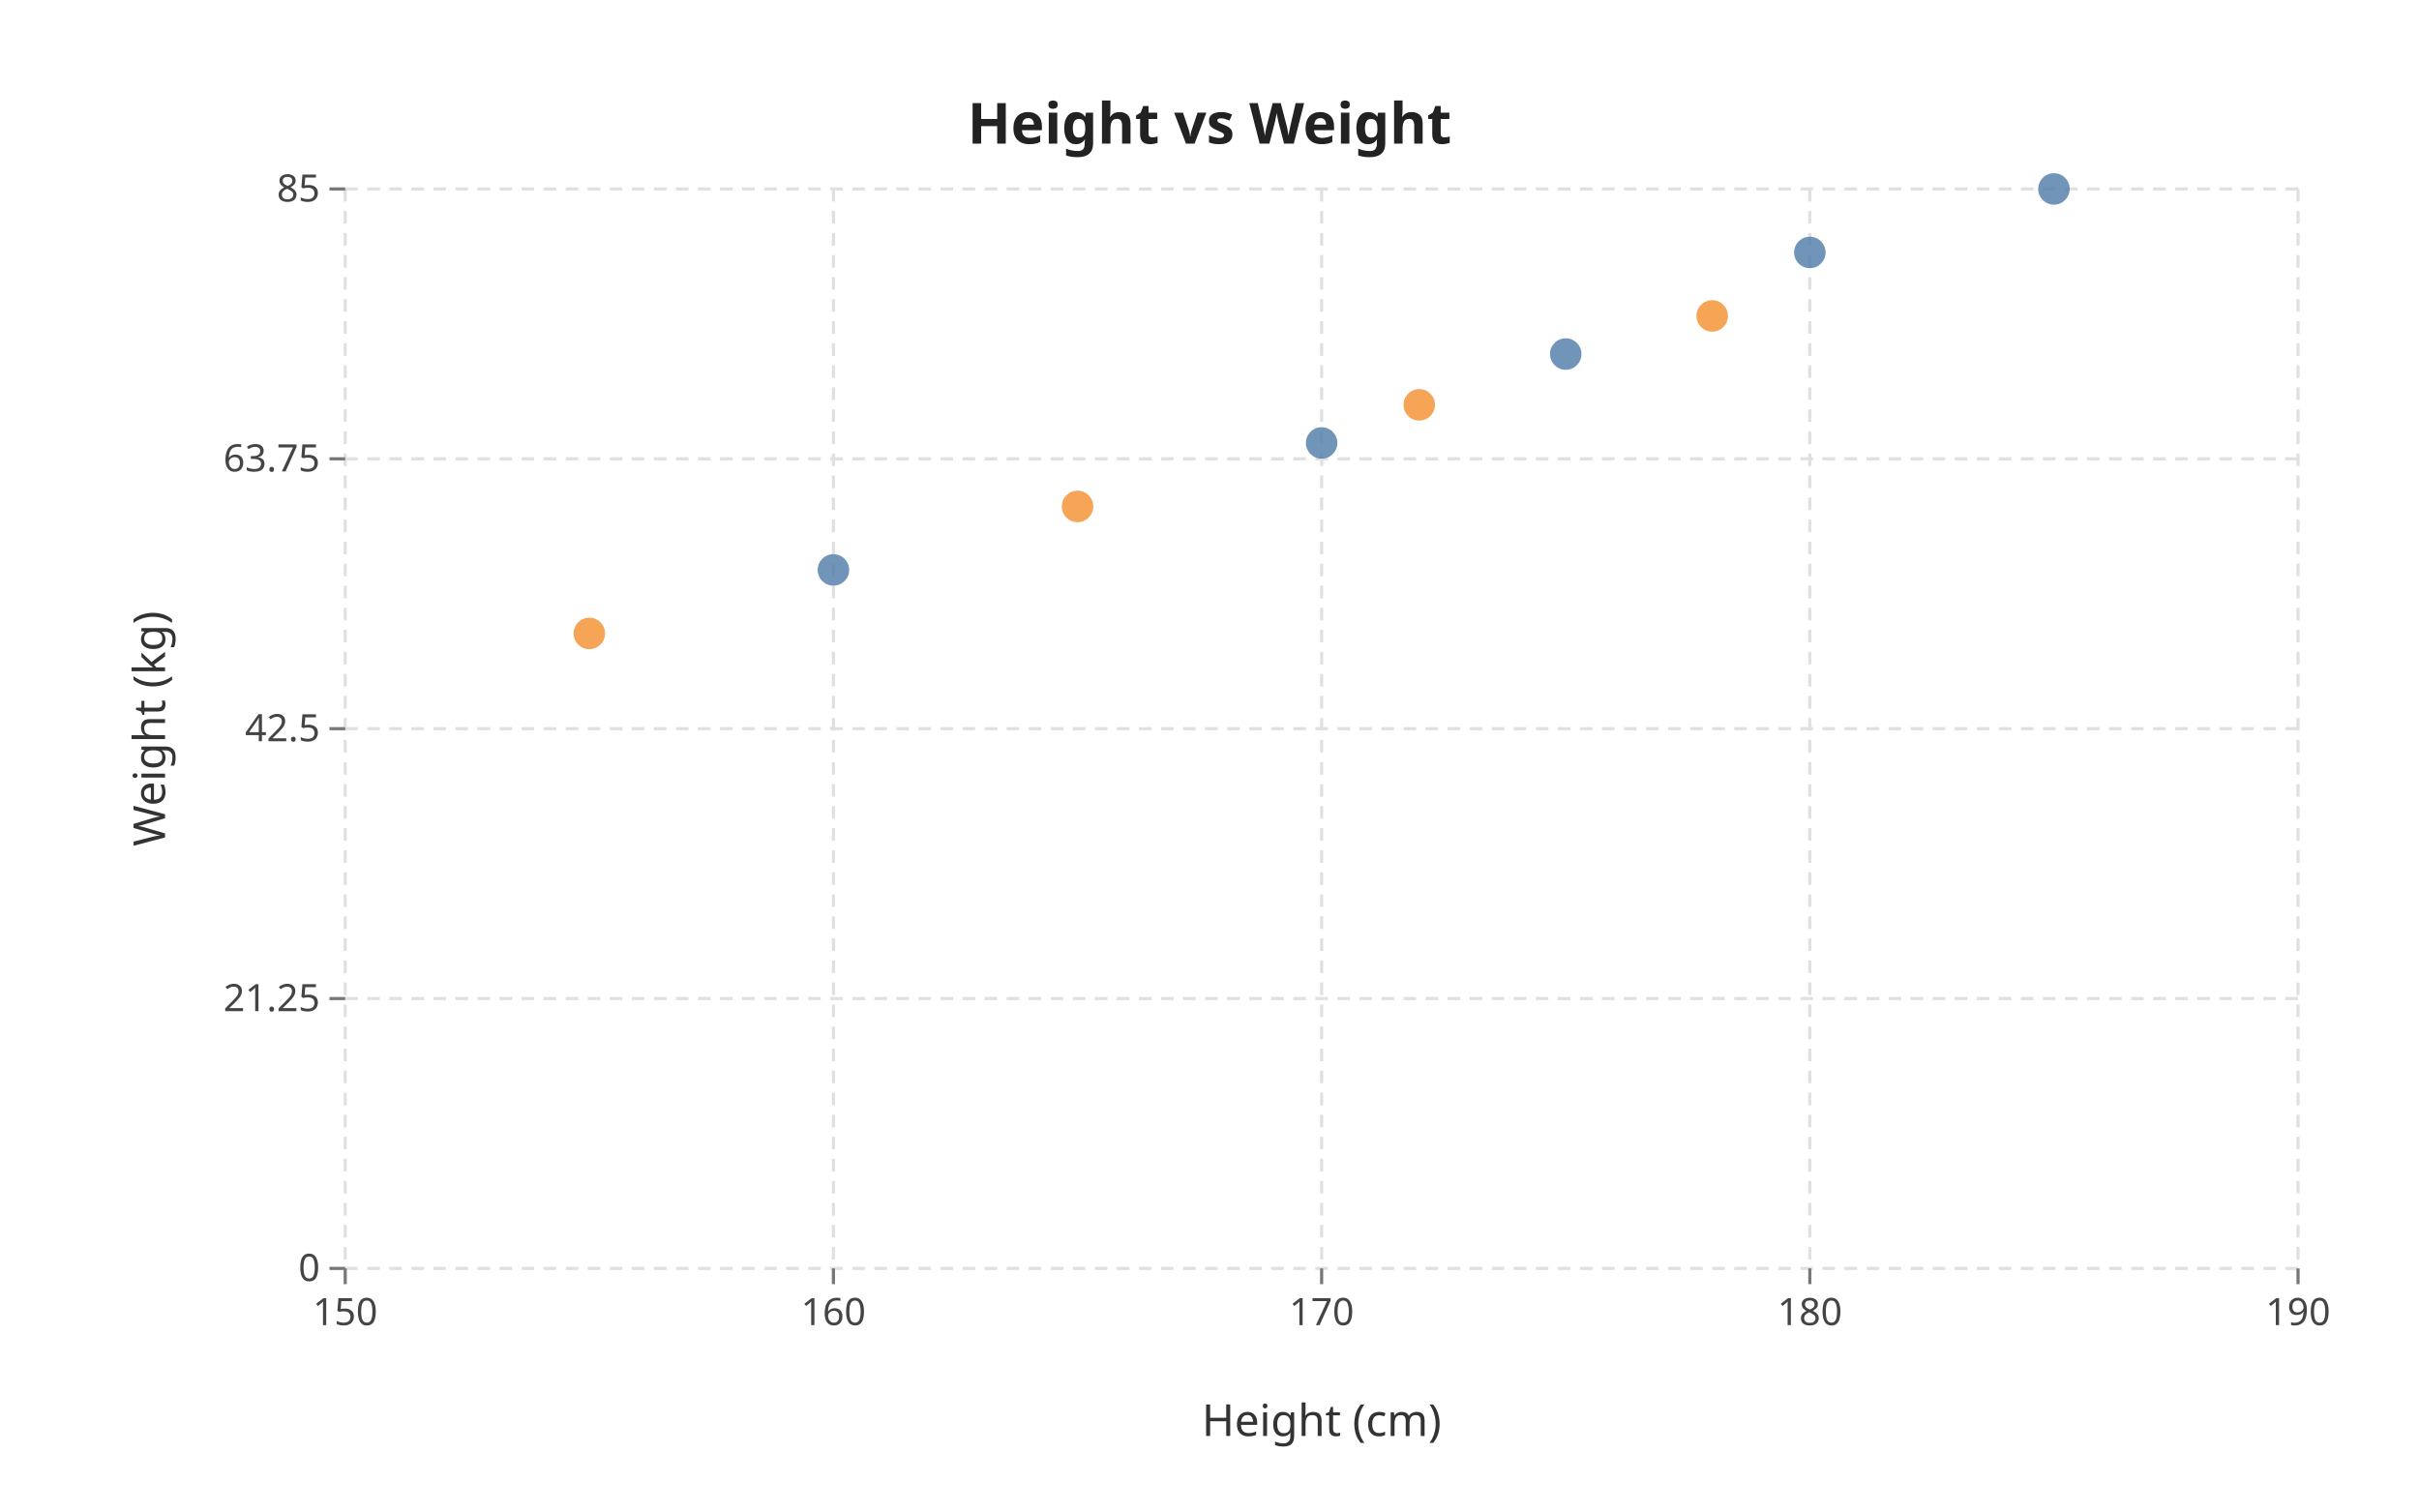
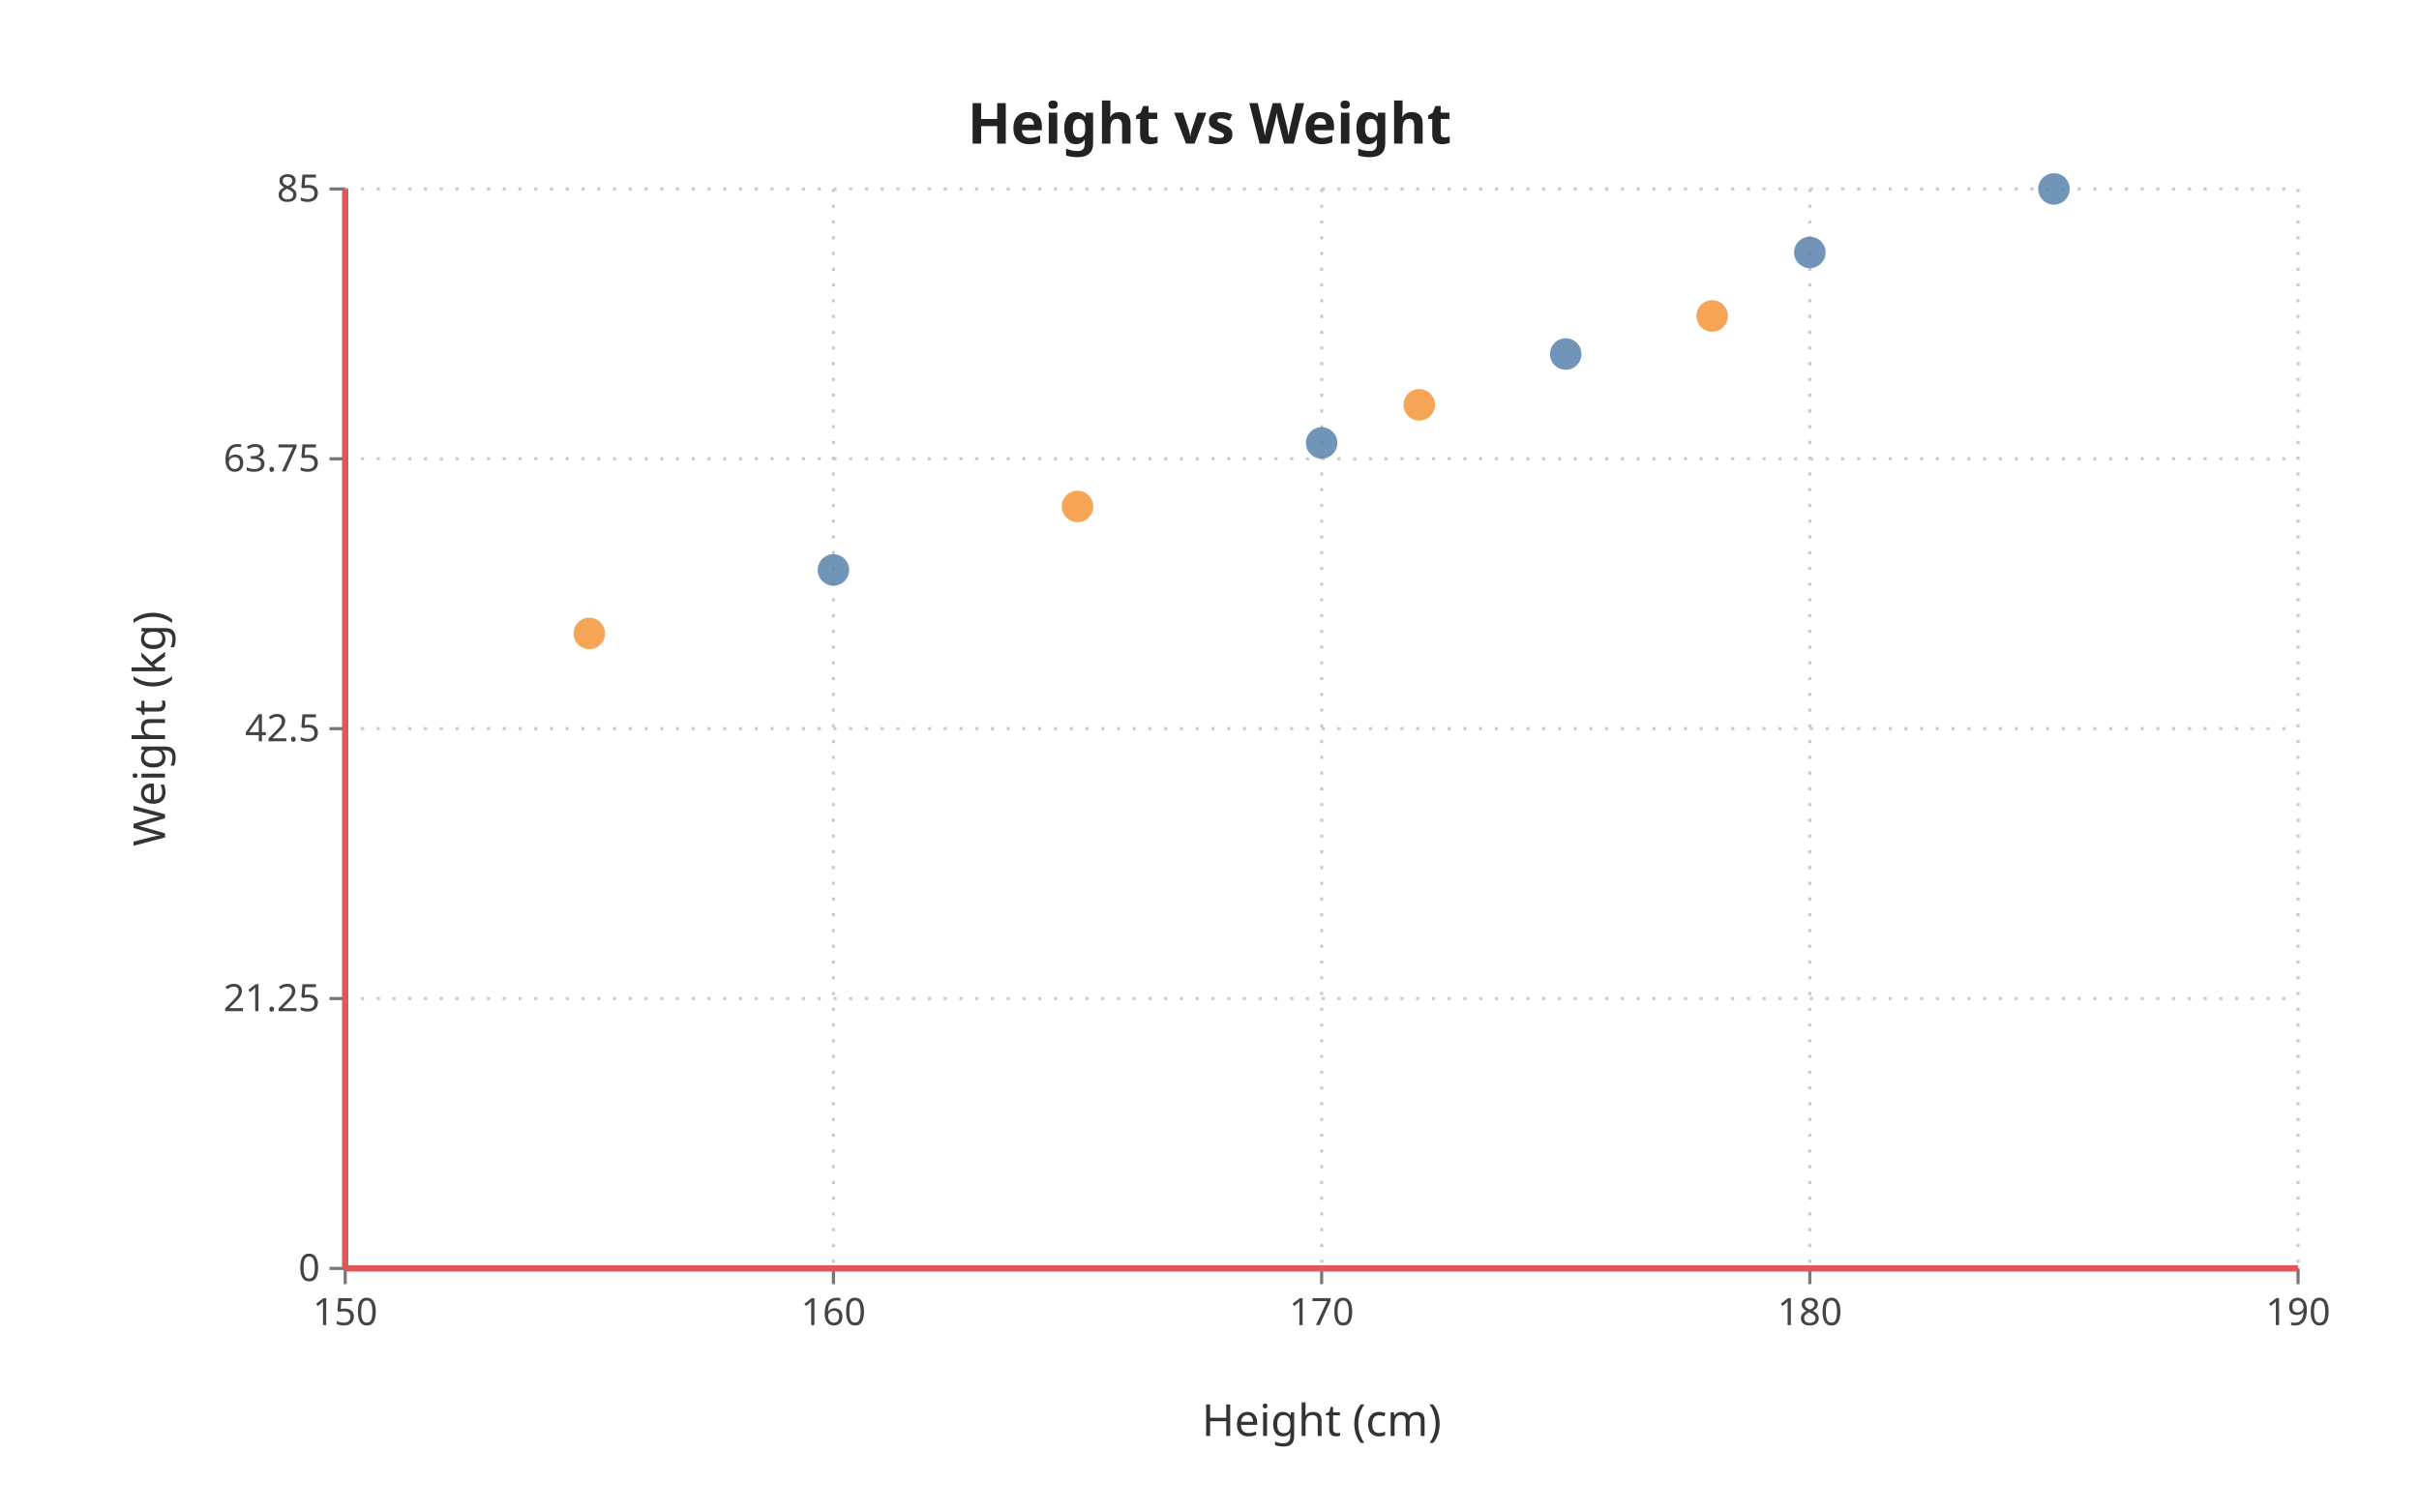
<svg xmlns="http://www.w3.org/2000/svg" width="768.0" height="480.0" style="font-family: sans-serif;">
  <text x="384.0" y="45.6" text-anchor="middle" font-size="18" font-weight="bold" fill="#222">Height vs Weight</text>
-   <g class="grid" stroke-dasharray="4 3">
-     <line x1="109.6" y1="60.0" x2="109.6" y2="402.8" stroke="#e0e0e0" stroke-width="1" />
-     <line x1="264.6" y1="60.0" x2="264.6" y2="402.8" stroke="#e0e0e0" stroke-width="1" />
-     <line x1="419.6" y1="60.0" x2="419.6" y2="402.8" stroke="#e0e0e0" stroke-width="1" />
-     <line x1="574.6" y1="60.0" x2="574.6" y2="402.8" stroke="#e0e0e0" stroke-width="1" />
-     <line x1="729.6" y1="60.0" x2="729.6" y2="402.8" stroke="#e0e0e0" stroke-width="1" />
-     <line x1="109.6" y1="402.8" x2="729.6" y2="402.8" stroke="#e0e0e0" stroke-width="1" />
-     <line x1="109.6" y1="317.1" x2="729.6" y2="317.1" stroke="#e0e0e0" stroke-width="1" />
-     <line x1="109.6" y1="231.4" x2="729.6" y2="231.4" stroke="#e0e0e0" stroke-width="1" />
-     <line x1="109.6" y1="145.7" x2="729.6" y2="145.7" stroke="#e0e0e0" stroke-width="1" />
-     <line x1="109.6" y1="60.0" x2="729.6" y2="60.0" stroke="#e0e0e0" stroke-width="1" />
+   <g class="grid">
+     <line x1="109.6" y1="60.0" x2="109.6" y2="402.8" stroke="#cccccc" stroke-width="1" stroke-dasharray="1 4" />
+     <line x1="264.6" y1="60.0" x2="264.6" y2="402.8" stroke="#cccccc" stroke-width="1" stroke-dasharray="1 4" />
+     <line x1="419.6" y1="60.0" x2="419.6" y2="402.8" stroke="#cccccc" stroke-width="1" stroke-dasharray="1 4" />
+     <line x1="574.6" y1="60.0" x2="574.6" y2="402.8" stroke="#cccccc" stroke-width="1" stroke-dasharray="1 4" />
+     <line x1="729.6" y1="60.0" x2="729.6" y2="402.8" stroke="#cccccc" stroke-width="1" stroke-dasharray="1 4" />
+     <line x1="109.6" y1="402.8" x2="729.6" y2="402.8" stroke="#cccccc" stroke-width="1" stroke-dasharray="1 4" />
+     <line x1="109.6" y1="317.1" x2="729.6" y2="317.1" stroke="#cccccc" stroke-width="1" stroke-dasharray="1 4" />
+     <line x1="109.6" y1="231.4" x2="729.6" y2="231.4" stroke="#cccccc" stroke-width="1" stroke-dasharray="1 4" />
+     <line x1="109.6" y1="145.7" x2="729.6" y2="145.7" stroke="#cccccc" stroke-width="1" stroke-dasharray="1 4" />
+     <line x1="109.6" y1="60.0" x2="729.6" y2="60.0" stroke="#cccccc" stroke-width="1" stroke-dasharray="1 4" />
  </g>
  <g class="axes">
    <line x1="109.6" y1="402.8" x2="109.6" y2="407.8" stroke="#777" stroke-width="1" />
    <text x="109.6" y="420.8" text-anchor="middle" font-size="12" fill="#444">150</text>
    <line x1="264.6" y1="402.8" x2="264.6" y2="407.8" stroke="#777" stroke-width="1" />
    <text x="264.6" y="420.8" text-anchor="middle" font-size="12" fill="#444">160</text>
    <line x1="419.6" y1="402.8" x2="419.6" y2="407.8" stroke="#777" stroke-width="1" />
    <text x="419.6" y="420.8" text-anchor="middle" font-size="12" fill="#444">170</text>
    <line x1="574.6" y1="402.8" x2="574.6" y2="407.8" stroke="#777" stroke-width="1" />
    <text x="574.6" y="420.8" text-anchor="middle" font-size="12" fill="#444">180</text>
    <line x1="729.6" y1="402.8" x2="729.6" y2="407.8" stroke="#777" stroke-width="1" />
    <text x="729.6" y="420.8" text-anchor="middle" font-size="12" fill="#444">190</text>
    <text x="419.6" y="456.0" text-anchor="middle" font-size="14" fill="#333">Height (cm)</text>
    <line x1="109.6" y1="402.8" x2="104.6" y2="402.8" stroke="#777" stroke-width="1" />
    <text x="101.6" y="406.8" text-anchor="end" font-size="12" fill="#444">0</text>
    <line x1="109.6" y1="317.1" x2="104.6" y2="317.1" stroke="#777" stroke-width="1" />
    <text x="101.6" y="321.1" text-anchor="end" font-size="12" fill="#444">21.25</text>
    <line x1="109.6" y1="231.4" x2="104.6" y2="231.4" stroke="#777" stroke-width="1" />
    <text x="101.6" y="235.4" text-anchor="end" font-size="12" fill="#444">42.5</text>
    <line x1="109.6" y1="145.7" x2="104.6" y2="145.7" stroke="#777" stroke-width="1" />
    <text x="101.6" y="149.7" text-anchor="end" font-size="12" fill="#444">63.75</text>
    <line x1="109.6" y1="60.0" x2="104.6" y2="60.0" stroke="#777" stroke-width="1" />
    <text x="101.6" y="64.0" text-anchor="end" font-size="12" fill="#444">85</text>
    <text x="52.4" y="231.4" transform="rotate(-90,52.4,231.4)" text-anchor="middle" font-size="14" fill="#333">Weight (kg)</text>
  </g>
+   <g class="axis-spines">
+     <line x1="109.6" y1="402.8" x2="729.6" y2="402.8" stroke="#e15759" stroke-width="2.0" />
+     <line x1="109.6" y1="60.0" x2="109.6" y2="402.8" stroke="#e15759" stroke-width="2.0" />
+   </g>
  <g class="series-0">
    <circle cx="264.6" cy="180.988" r="5.0" fill="#4e79a7" opacity="0.8" />
    <circle cx="419.6" cy="140.659" r="5.0" fill="#4e79a7" opacity="0.8" />
    <circle cx="497.1" cy="112.428" r="5.0" fill="#4e79a7" opacity="0.8" />
    <circle cx="574.6" cy="80.165" r="5.0" fill="#4e79a7" opacity="0.8" />
    <circle cx="652.1" cy="60.0" r="5.0" fill="#4e79a7" opacity="0.8" />
  </g>
  <g class="series-1">
    <circle cx="187.1" cy="201.153" r="5.0" fill="#f28e2b" opacity="0.8" />
    <circle cx="342.1" cy="160.824" r="5.0" fill="#f28e2b" opacity="0.8" />
    <circle cx="450.6" cy="128.56" r="5.0" fill="#f28e2b" opacity="0.8" />
    <circle cx="543.6" cy="100.329" r="5.0" fill="#f28e2b" opacity="0.8" />
  </g>
</svg>
